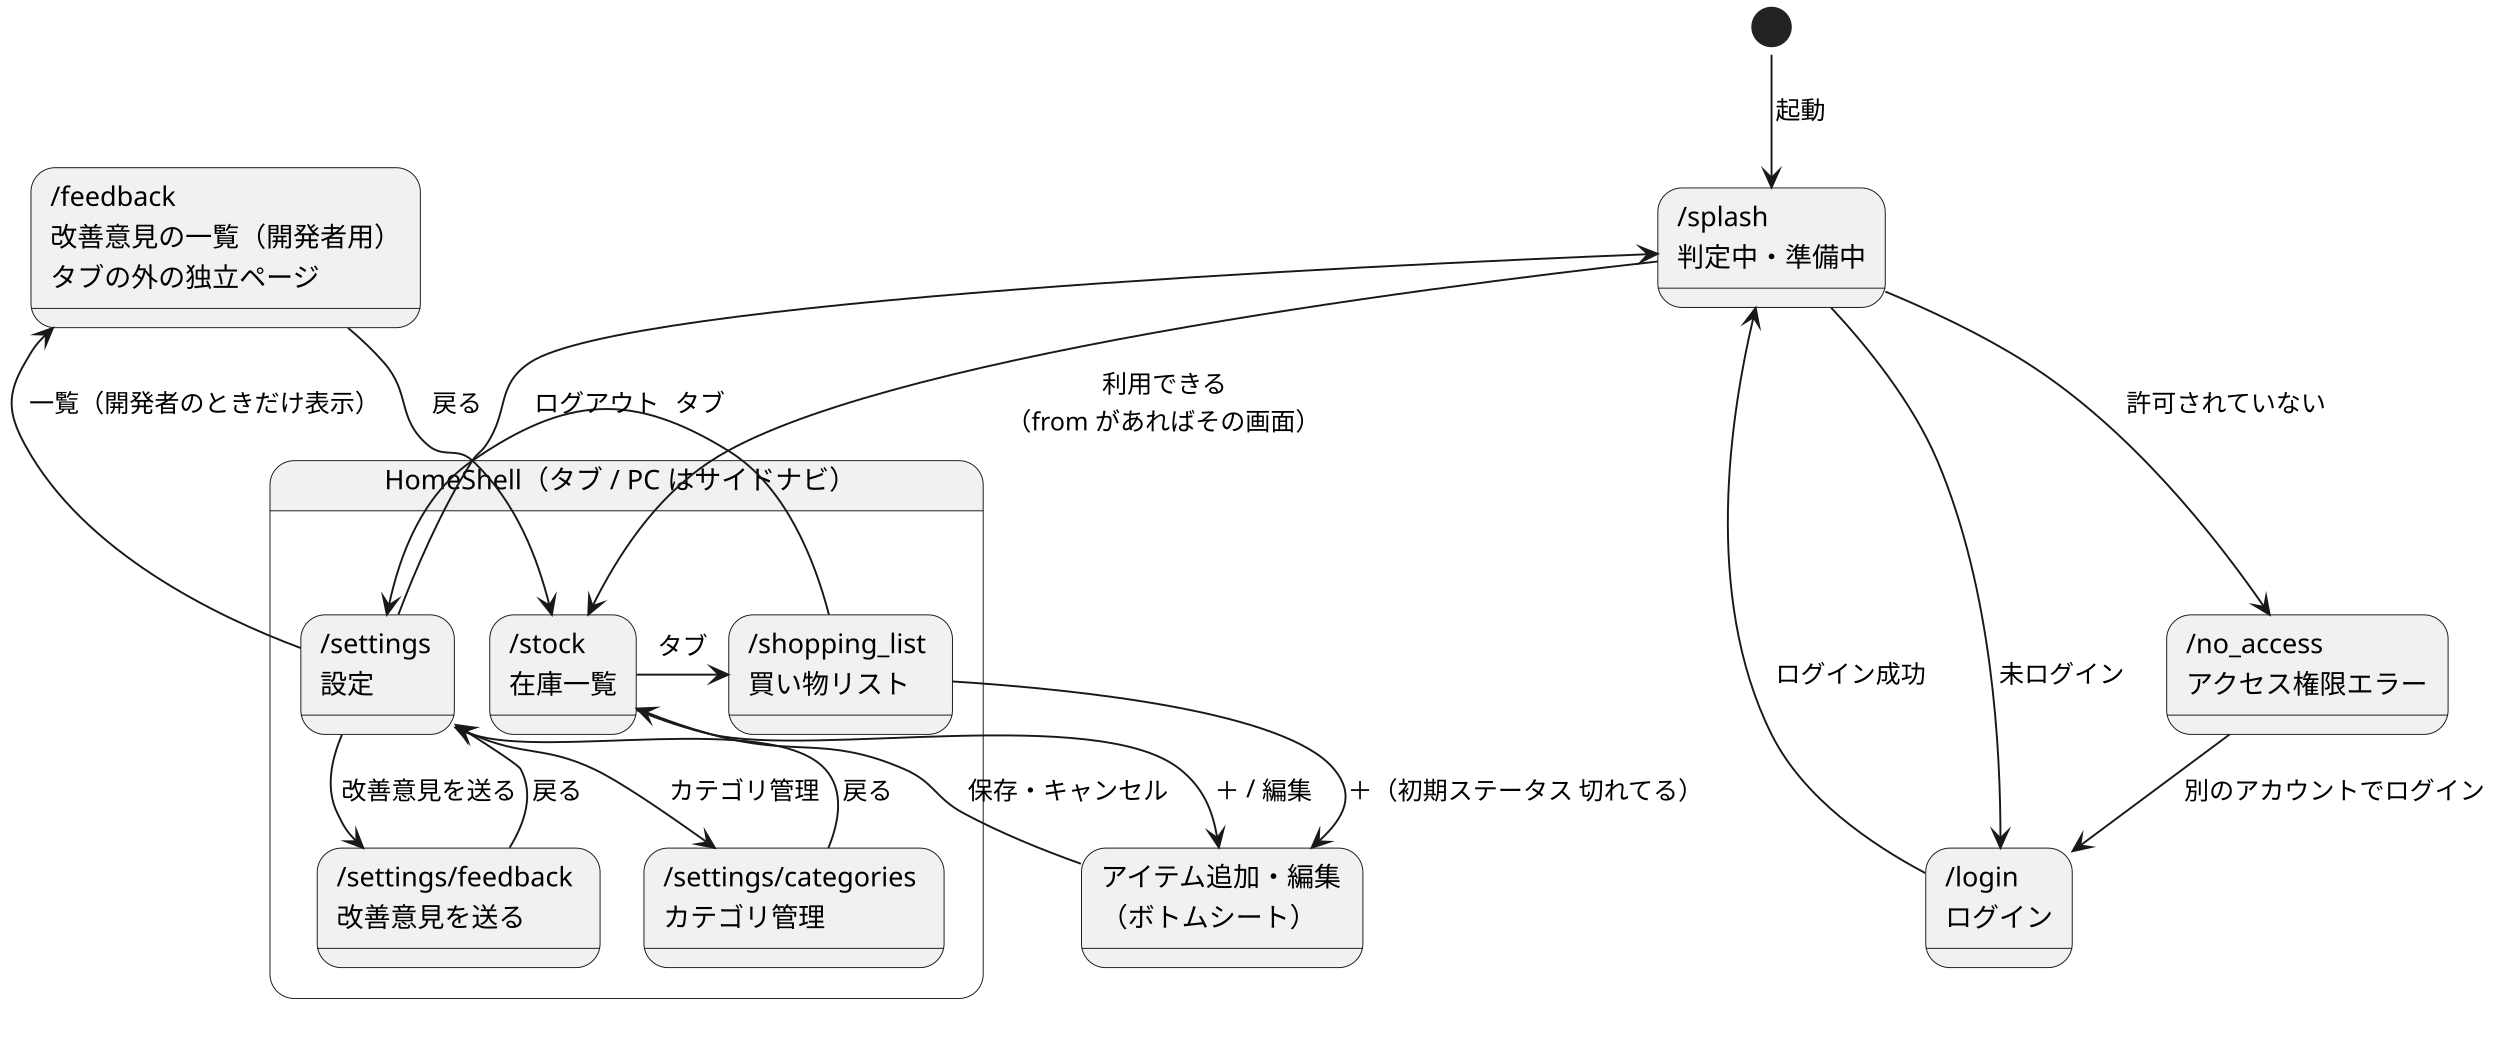
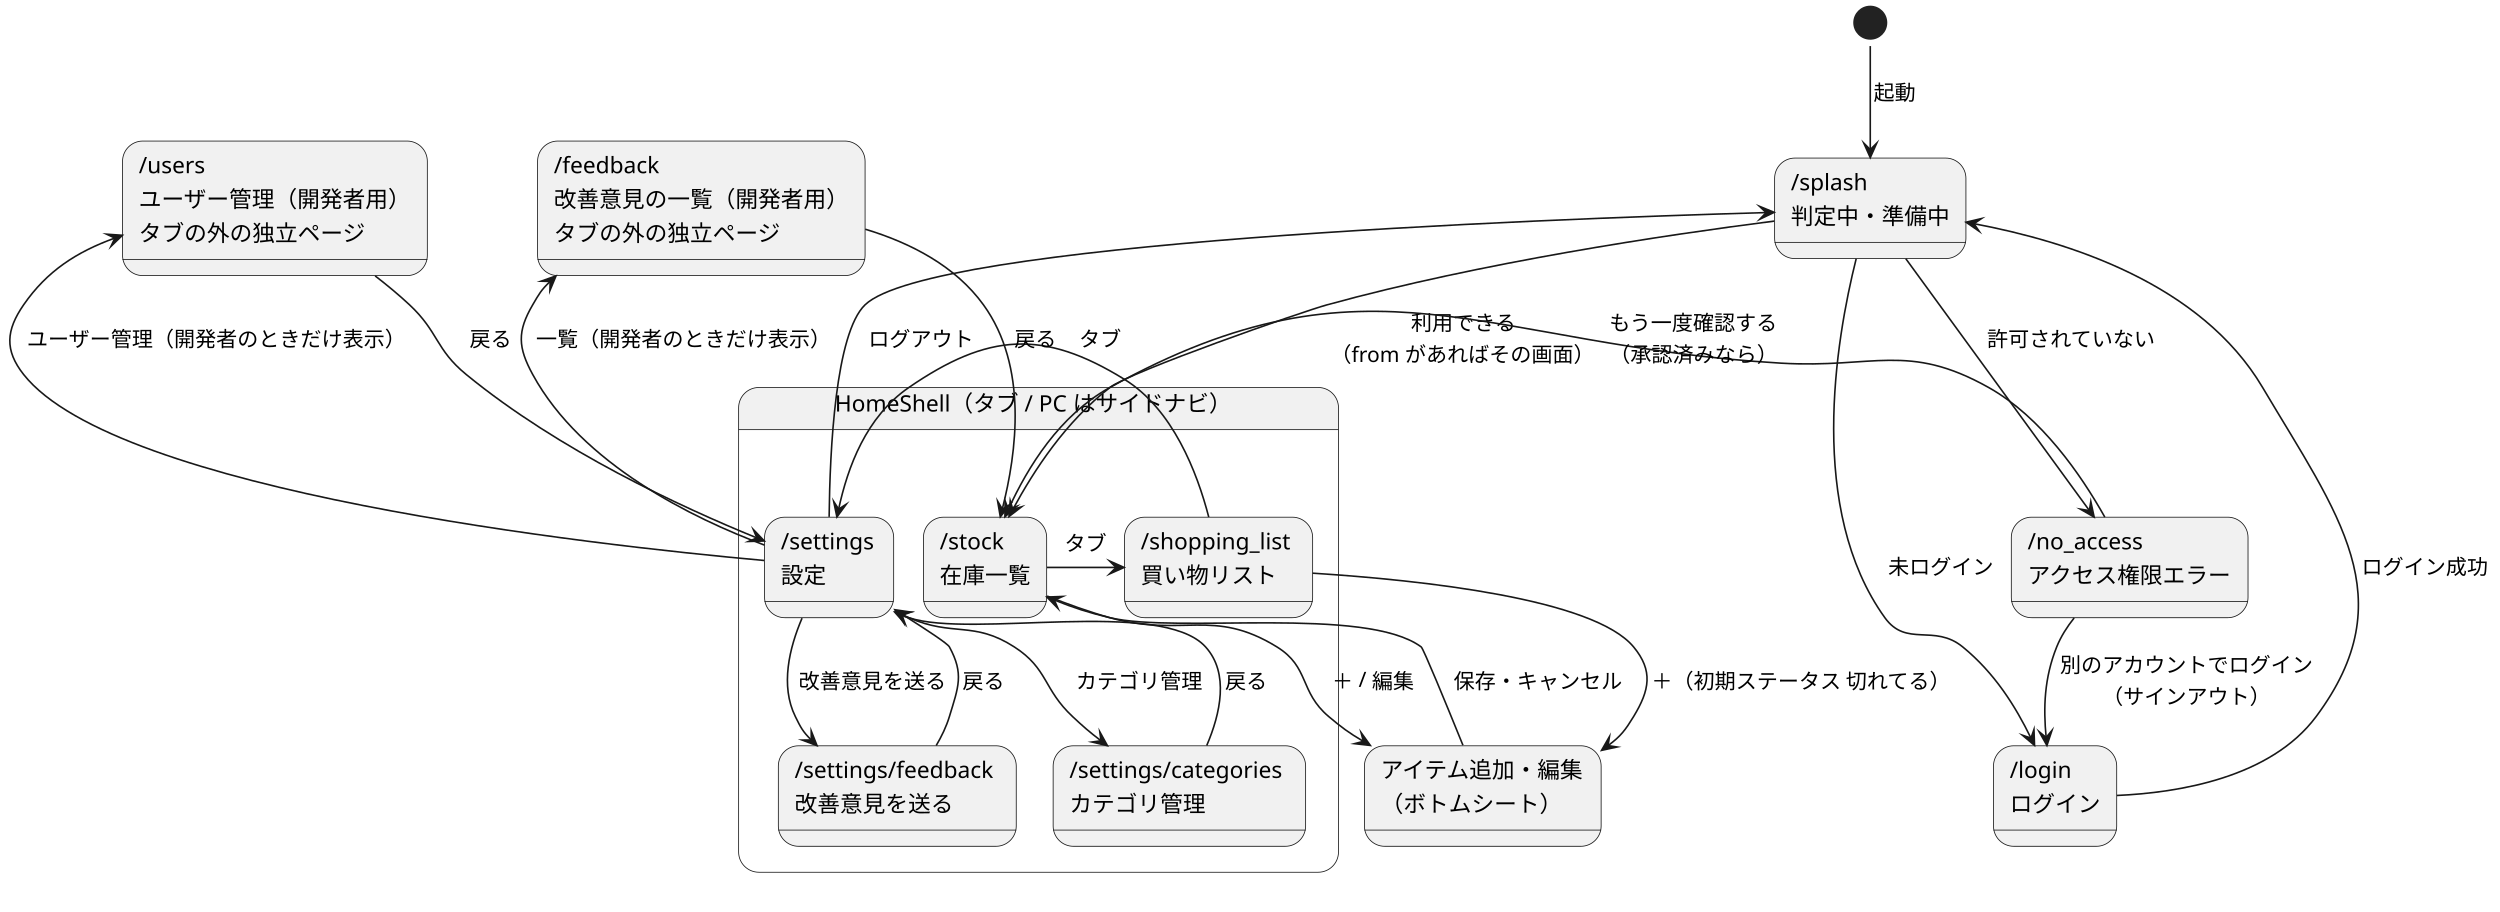
- <svg xmlns="http://www.w3.org/2000/svg" version="1.1" data-diagram-type="STATE" style="width:1297px;height:542px;background:#FFFFFF;" width="1297px" height="542px" viewBox="0 0 1297 542" zoomAndPan="magnify" preserveAspectRatio="none" contentStyleType="text/css">
+ <svg xmlns="http://www.w3.org/2000/svg" version="1.1" data-diagram-type="STATE" style="width:1542px;height:562px;background:#FFFFFF;" width="1542px" height="562px" viewBox="0 0 1542 562" zoomAndPan="magnify" preserveAspectRatio="none" contentStyleType="text/css">
  <defs />
  <g font-family="sans-serif" lengthAdjust="spacing">
    <g class="cluster" data-qualified-name="Shell" id="ent0004" data-source-line="9">
-       <path d="M152.579,239 L497.579,239 A12.5,12.5 0 0 1 510.079,251.5 L510.079,265 L140.079,265 L140.079,251.5 A12.5,12.5 0 0 1 152.579,239" fill="#F1F1F1" />
-       <rect x="140.079" y="239" width="370" height="279" fill="none" style="stroke:#181818;stroke-width:0.5;" rx="12.5" ry="12.5" />
-       <line x1="140.079" y1="265" x2="510.079" y2="265" style="stroke:#181818;stroke-width:0.5;" />
-       <text x="199.442" y="253.841" fill="#000" font-size="14" textLength="251.275" font-family="'Meiryo'">HomeShell（タブ / PC はサイドナビ）</text>
+       <path d="M468.081,239 L813.081,239 A12.5,12.5 0 0 1 825.581,251.5 L825.581,265 L455.581,265 L455.581,251.5 A12.5,12.5 0 0 1 468.081,239" fill="#F1F1F1" />
+       <rect x="455.581" y="239" width="370" height="299" fill="none" style="stroke:#181818;stroke-width:0.5;" rx="12.5" ry="12.5" />
+       <line x1="455.581" y1="265" x2="825.581" y2="265" style="stroke:#181818;stroke-width:0.5;" />
+       <text x="514.943" y="253.841" fill="#000" font-size="14" textLength="251.275" font-family="'Meiryo'">HomeShell（タブ / PC はサイドナビ）</text>
    </g>
    <g class="entity" data-qualified-name="Splash" id="ent0001" data-source-line="5">
-       <rect x="860.079" y="97.5" width="118" height="62" fill="#F1F1F1" style="stroke:#181818;stroke-width:0.5;" rx="12.5" ry="12.5" />
-       <line x1="860.079" y1="149.5" x2="978.079" y2="149.5" style="stroke:#181818;stroke-width:0.5;" />
-       <text x="870.079" y="117.341" fill="#000" font-size="14" textLength="49.082" font-family="'Meiryo'">/splash</text>
-       <text x="870.079" y="138.341" fill="#000" font-size="14" textLength="98" font-family="'Meiryo'">判定中・準備中</text>
+       <rect x="1094.581" y="97.5" width="118" height="62" fill="#F1F1F1" style="stroke:#181818;stroke-width:0.5;" rx="12.5" ry="12.5" />
+       <line x1="1094.581" y1="149.5" x2="1212.581" y2="149.5" style="stroke:#181818;stroke-width:0.5;" />
+       <text x="1104.581" y="117.341" fill="#000" font-size="14" textLength="49.082" font-family="'Meiryo'">/splash</text>
+       <text x="1104.581" y="138.341" fill="#000" font-size="14" textLength="98" font-family="'Meiryo'">判定中・準備中</text>
    </g>
    <g class="entity" data-qualified-name="Login" id="ent0002" data-source-line="6">
-       <rect x="999.079" y="440" width="76" height="62" fill="#F1F1F1" style="stroke:#181818;stroke-width:0.5;" rx="12.5" ry="12.5" />
-       <line x1="999.079" y1="492" x2="1075.079" y2="492" style="stroke:#181818;stroke-width:0.5;" />
-       <text x="1009.079" y="459.841" fill="#000" font-size="14" textLength="38.862" font-family="'Meiryo'">/login</text>
-       <text x="1009.079" y="480.841" fill="#000" font-size="14" textLength="56" font-family="'Meiryo'">ログイン</text>
+       <rect x="1229.581" y="460" width="76" height="62" fill="#F1F1F1" style="stroke:#181818;stroke-width:0.5;" rx="12.5" ry="12.5" />
+       <line x1="1229.581" y1="512" x2="1305.581" y2="512" style="stroke:#181818;stroke-width:0.5;" />
+       <text x="1239.581" y="479.841" fill="#000" font-size="14" textLength="38.862" font-family="'Meiryo'">/login</text>
+       <text x="1239.581" y="500.841" fill="#000" font-size="14" textLength="56" font-family="'Meiryo'">ログイン</text>
    </g>
    <g class="entity" data-qualified-name="NoAccess" id="ent0003" data-source-line="7">
-       <rect x="1124.079" y="319" width="146" height="62" fill="#F1F1F1" style="stroke:#181818;stroke-width:0.5;" rx="12.5" ry="12.5" />
-       <line x1="1124.079" y1="371" x2="1270.079" y2="371" style="stroke:#181818;stroke-width:0.5;" />
-       <text x="1134.079" y="338.841" fill="#000" font-size="14" textLength="76.289" font-family="'Meiryo'">/no_access</text>
-       <text x="1134.079" y="359.841" fill="#000" font-size="14" textLength="126" font-family="'Meiryo'">アクセス権限エラー</text>
+       <rect x="1240.581" y="319" width="146" height="62" fill="#F1F1F1" style="stroke:#181818;stroke-width:0.5;" rx="12.5" ry="12.5" />
+       <line x1="1240.581" y1="371" x2="1386.581" y2="371" style="stroke:#181818;stroke-width:0.5;" />
+       <text x="1250.581" y="338.841" fill="#000" font-size="14" textLength="76.289" font-family="'Meiryo'">/no_access</text>
+       <text x="1250.581" y="359.841" fill="#000" font-size="14" textLength="126" font-family="'Meiryo'">アクセス権限エラー</text>
    </g>
    <g class="entity" data-qualified-name="FeedbackList" id="ent0010" data-source-line="23">
-       <rect x="16.079" y="87" width="202" height="83" fill="#F1F1F1" style="stroke:#181818;stroke-width:0.5;" rx="12.5" ry="12.5" />
-       <line x1="16.079" y1="160" x2="218.079" y2="160" style="stroke:#181818;stroke-width:0.5;" />
-       <text x="26.079" y="106.841" fill="#000" font-size="14" textLength="67.115" font-family="'Meiryo'">/feedback</text>
-       <text x="26.079" y="127.841" fill="#000" font-size="14" textLength="182" font-family="'Meiryo'">改善意見の一覧（開発者用）</text>
-       <text x="26.079" y="148.841" fill="#000" font-size="14" textLength="140" font-family="'Meiryo'">タブの外の独立ページ</text>
+       <rect x="331.581" y="87" width="202" height="83" fill="#F1F1F1" style="stroke:#181818;stroke-width:0.5;" rx="12.5" ry="12.5" />
+       <line x1="331.581" y1="160" x2="533.581" y2="160" style="stroke:#181818;stroke-width:0.5;" />
+       <text x="341.581" y="106.841" fill="#000" font-size="14" textLength="67.115" font-family="'Meiryo'">/feedback</text>
+       <text x="341.581" y="127.841" fill="#000" font-size="14" textLength="182" font-family="'Meiryo'">改善意見の一覧（開発者用）</text>
+       <text x="341.581" y="148.841" fill="#000" font-size="14" textLength="140" font-family="'Meiryo'">タブの外の独立ページ</text>
    </g>
-     <g class="entity" data-qualified-name="EditSheet" id="ent0011" data-source-line="25">
-       <rect x="561.079" y="440" width="146" height="62" fill="#F1F1F1" style="stroke:#181818;stroke-width:0.5;" rx="12.5" ry="12.5" />
-       <line x1="561.079" y1="492" x2="707.079" y2="492" style="stroke:#181818;stroke-width:0.5;" />
-       <text x="571.079" y="459.841" fill="#000" font-size="14" textLength="126" font-family="'Meiryo'">アイテム追加・編集</text>
-       <text x="571.079" y="480.841" fill="#000" font-size="14" textLength="112" font-family="'Meiryo'">（ボトムシート）</text>
+     <g class="entity" data-qualified-name="Users" id="ent0011" data-source-line="24">
+       <rect x="75.581" y="87" width="188" height="83" fill="#F1F1F1" style="stroke:#181818;stroke-width:0.5;" rx="12.5" ry="12.5" />
+       <line x1="75.581" y1="160" x2="263.581" y2="160" style="stroke:#181818;stroke-width:0.5;" />
+       <text x="85.581" y="106.841" fill="#000" font-size="14" textLength="42.752" font-family="'Meiryo'">/users</text>
+       <text x="85.581" y="127.841" fill="#000" font-size="14" textLength="168" font-family="'Meiryo'">ユーザー管理（開発者用）</text>
+       <text x="85.581" y="148.841" fill="#000" font-size="14" textLength="140" font-family="'Meiryo'">タブの外の独立ページ</text>
    </g>
-     <g class="start_entity" data-qualified-name=".start." id="ent0018" data-source-line="27">
-       <ellipse cx="919.079" cy="14" rx="10" ry="10" fill="#222" style="stroke:#222;stroke-width:1;" />
+     <g class="entity" data-qualified-name="EditSheet" id="ent0012" data-source-line="26">
+       <rect x="841.581" y="460" width="146" height="62" fill="#F1F1F1" style="stroke:#181818;stroke-width:0.5;" rx="12.5" ry="12.5" />
+       <line x1="841.581" y1="512" x2="987.581" y2="512" style="stroke:#181818;stroke-width:0.5;" />
+       <text x="851.581" y="479.841" fill="#000" font-size="14" textLength="126" font-family="'Meiryo'">アイテム追加・編集</text>
+       <text x="851.581" y="500.841" fill="#000" font-size="14" textLength="112" font-family="'Meiryo'">（ボトムシート）</text>
+     </g>
+     <g class="start_entity" data-qualified-name=".start." id="ent0019" data-source-line="28">
+       <ellipse cx="1153.581" cy="14" rx="10" ry="10" fill="#222" style="stroke:#222;stroke-width:1;" />
    </g>
    <g class="entity" data-qualified-name="Shell.Stock" id="ent0005" data-source-line="10">
-       <rect x="254.079" y="319" width="76" height="62" fill="#F1F1F1" style="stroke:#181818;stroke-width:0.5;" rx="12.5" ry="12.5" />
-       <line x1="254.079" y1="371" x2="330.079" y2="371" style="stroke:#181818;stroke-width:0.5;" />
-       <text x="264.079" y="338.841" fill="#000" font-size="14" textLength="41.692" font-family="'Meiryo'">/stock</text>
-       <text x="264.079" y="359.841" fill="#000" font-size="14" textLength="56" font-family="'Meiryo'">在庫一覧</text>
+       <rect x="569.581" y="319" width="76" height="62" fill="#F1F1F1" style="stroke:#181818;stroke-width:0.5;" rx="12.5" ry="12.5" />
+       <line x1="569.581" y1="371" x2="645.581" y2="371" style="stroke:#181818;stroke-width:0.5;" />
+       <text x="579.581" y="338.841" fill="#000" font-size="14" textLength="41.692" font-family="'Meiryo'">/stock</text>
+       <text x="579.581" y="359.841" fill="#000" font-size="14" textLength="56" font-family="'Meiryo'">在庫一覧</text>
    </g>
    <g class="entity" data-qualified-name="Shell.Shopping" id="ent0006" data-source-line="11">
-       <rect x="378.079" y="319" width="116.052" height="62" fill="#F1F1F1" style="stroke:#181818;stroke-width:0.5;" rx="12.5" ry="12.5" />
-       <line x1="378.079" y1="371" x2="494.131" y2="371" style="stroke:#181818;stroke-width:0.5;" />
-       <text x="388.079" y="338.841" fill="#000" font-size="14" textLength="96.052" font-family="'Meiryo'">/shopping_list</text>
-       <text x="388.079" y="359.841" fill="#000" font-size="14" textLength="84" font-family="'Meiryo'">買い物リスト</text>
+       <rect x="693.581" y="319" width="116.052" height="62" fill="#F1F1F1" style="stroke:#181818;stroke-width:0.5;" rx="12.5" ry="12.5" />
+       <line x1="693.581" y1="371" x2="809.633" y2="371" style="stroke:#181818;stroke-width:0.5;" />
+       <text x="703.581" y="338.841" fill="#000" font-size="14" textLength="96.052" font-family="'Meiryo'">/shopping_list</text>
+       <text x="703.581" y="359.841" fill="#000" font-size="14" textLength="84" font-family="'Meiryo'">買い物リスト</text>
    </g>
    <g class="entity" data-qualified-name="Shell.Settings" id="ent0007" data-source-line="12">
-       <rect x="156.079" y="319" width="79.63" height="62" fill="#F1F1F1" style="stroke:#181818;stroke-width:0.5;" rx="12.5" ry="12.5" />
-       <line x1="156.079" y1="371" x2="235.709" y2="371" style="stroke:#181818;stroke-width:0.5;" />
-       <text x="166.079" y="338.841" fill="#000" font-size="14" textLength="59.63" font-family="'Meiryo'">/settings</text>
-       <text x="166.079" y="359.841" fill="#000" font-size="14" textLength="28" font-family="'Meiryo'">設定</text>
+       <rect x="471.581" y="319" width="79.63" height="62" fill="#F1F1F1" style="stroke:#181818;stroke-width:0.5;" rx="12.5" ry="12.5" />
+       <line x1="471.581" y1="371" x2="551.211" y2="371" style="stroke:#181818;stroke-width:0.5;" />
+       <text x="481.581" y="338.841" fill="#000" font-size="14" textLength="59.63" font-family="'Meiryo'">/settings</text>
+       <text x="481.581" y="359.841" fill="#000" font-size="14" textLength="28" font-family="'Meiryo'">設定</text>
    </g>
    <g class="entity" data-qualified-name="Shell.Categories" id="ent0008" data-source-line="13">
-       <rect x="334.079" y="440" width="155.721" height="62" fill="#F1F1F1" style="stroke:#181818;stroke-width:0.5;" rx="12.5" ry="12.5" />
-       <line x1="334.079" y1="492" x2="489.8" y2="492" style="stroke:#181818;stroke-width:0.5;" />
-       <text x="344.079" y="459.841" fill="#000" font-size="14" textLength="135.721" font-family="'Meiryo'">/settings/categories</text>
-       <text x="344.079" y="480.841" fill="#000" font-size="14" textLength="84" font-family="'Meiryo'">カテゴリ管理</text>
+       <rect x="649.581" y="460" width="155.721" height="62" fill="#F1F1F1" style="stroke:#181818;stroke-width:0.5;" rx="12.5" ry="12.5" />
+       <line x1="649.581" y1="512" x2="805.302" y2="512" style="stroke:#181818;stroke-width:0.5;" />
+       <text x="659.581" y="479.841" fill="#000" font-size="14" textLength="135.721" font-family="'Meiryo'">/settings/categories</text>
+       <text x="659.581" y="500.841" fill="#000" font-size="14" textLength="84" font-family="'Meiryo'">カテゴリ管理</text>
    </g>
    <g class="entity" data-qualified-name="Shell.SendFeedback" id="ent0009" data-source-line="14">
-       <rect x="164.579" y="440" width="146.745" height="62" fill="#F1F1F1" style="stroke:#181818;stroke-width:0.5;" rx="12.5" ry="12.5" />
-       <line x1="164.579" y1="492" x2="311.324" y2="492" style="stroke:#181818;stroke-width:0.5;" />
-       <text x="174.579" y="459.841" fill="#000" font-size="14" textLength="126.745" font-family="'Meiryo'">/settings/feedback</text>
-       <text x="174.579" y="480.841" fill="#000" font-size="14" textLength="98" font-family="'Meiryo'">改善意見を送る</text>
+       <rect x="480.081" y="460" width="146.745" height="62" fill="#F1F1F1" style="stroke:#181818;stroke-width:0.5;" rx="12.5" ry="12.5" />
+       <line x1="480.081" y1="512" x2="626.826" y2="512" style="stroke:#181818;stroke-width:0.5;" />
+       <text x="490.081" y="479.841" fill="#000" font-size="14" textLength="126.745" font-family="'Meiryo'">/settings/feedback</text>
+       <text x="490.081" y="500.841" fill="#000" font-size="14" textLength="98" font-family="'Meiryo'">改善意見を送る</text>
    </g>
-     <g class="link" data-entity-1="ent0005" data-entity-2="ent0006" id="lnk12" data-link-type="dependency">
-       <polygon points="377.87,350,368.87,346,372.87,350,368.87,354,377.87,350" fill="#181818" style="stroke:#181818;stroke-width:1;stroke-linejoin:miter;stroke-miterlimit:10;" />
-       <path d="M330.291,350 C344.872,350 356.844,350 372.87,350" style="stroke:#181818;stroke-width:1;" fill="none" />
-       <text x="341.079" y="339.781" fill="#000" font-size="13" textLength="26" font-family="'Meiryo'">タブ</text>
+     <g class="link" data-entity-1="ent0005" data-entity-2="ent0006" id="lnk13" data-link-type="dependency">
+       <polygon points="693.372,350,684.372,346,688.372,350,684.372,354,693.372,350" fill="#181818" style="stroke:#181818;stroke-width:1;stroke-linejoin:miter;stroke-miterlimit:10;" />
+       <path d="M645.792,350 C660.374,350 672.346,350 688.372,350" style="stroke:#181818;stroke-width:1;" fill="none" />
+       <text x="656.581" y="339.781" fill="#000" font-size="13" textLength="26" font-family="'Meiryo'">タブ</text>
    </g>
-     <g class="link" data-entity-1="ent0006" data-entity-2="ent0007" id="lnk13" data-link-type="dependency">
-       <polygon points="200.701,318.901,206.521,310.956,201.763,314.015,198.704,309.257,200.701,318.901" fill="#181818" style="stroke:#181818;stroke-width:1;stroke-linejoin:miter;stroke-miterlimit:10;" />
-       <path d="M430.052,318.914 C422.864,291.252 407.863,252.407 378.079,234 C327.761,202.901 293.84,205.512 245.079,239 C218.686,257.127 207.422,287.974 201.763,314.015" style="stroke:#181818;stroke-width:1;" fill="none" />
-       <text x="350.079" y="213.781" fill="#000" font-size="13" textLength="26" font-family="'Meiryo'">タブ</text>
+     <g class="link" data-entity-1="ent0006" data-entity-2="ent0007" id="lnk14" data-link-type="dependency">
+       <polygon points="516.203,318.901,522.023,310.956,517.265,314.015,514.205,309.257,516.203,318.901" fill="#181818" style="stroke:#181818;stroke-width:1;stroke-linejoin:miter;stroke-miterlimit:10;" />
+       <path d="M745.553,318.914 C738.365,291.252 723.364,252.407 693.581,234 C643.263,202.901 609.342,205.512 560.581,239 C534.187,257.127 522.923,287.974 517.265,314.015" style="stroke:#181818;stroke-width:1;" fill="none" />
+       <text x="665.581" y="213.781" fill="#000" font-size="13" textLength="26" font-family="'Meiryo'">タブ</text>
    </g>
-     <g class="link" data-entity-1="ent0007" data-entity-2="ent0008" id="lnk14" data-link-type="dependency">
-       <polygon points="370.914,439.908,365.911,431.424,366.844,437.004,361.264,437.936,370.914,439.908" fill="#181818" style="stroke:#181818;stroke-width:1;stroke-linejoin:miter;stroke-miterlimit:10;" />
-       <path d="M236.261,376.763 C239.199,378.285 242.157,379.716 245.079,381 C271.741,392.71 281.716,386.632 308.079,399 C320.994,405.059 343.697,420.486 366.844,437.004" style="stroke:#181818;stroke-width:1;" fill="none" />
-       <text x="347.079" y="414.781" fill="#000" font-size="13" textLength="78" font-family="'Meiryo'">カテゴリ管理</text>
+     <g class="link" data-entity-1="ent0007" data-entity-2="ent0008" id="lnk15" data-link-type="dependency">
+       <polygon points="683.076,459.945,678.341,451.309,679.099,456.915,673.493,457.672,683.076,459.945" fill="#181818" style="stroke:#181818;stroke-width:1;stroke-linejoin:miter;stroke-miterlimit:10;" />
+       <path d="M551.751,376.79 C554.692,378.306 557.653,379.728 560.581,381 C588.076,392.942 600.376,382.774 625.581,399 C646.539,412.491 643.366,424.987 661.581,442 C668.208,448.189 671.669,451.254 679.099,456.915" style="stroke:#181818;stroke-width:1;" fill="none" />
+       <text x="663.581" y="424.781" fill="#000" font-size="13" textLength="78" font-family="'Meiryo'">カテゴリ管理</text>
    </g>
-     <g class="link" data-entity-1="ent0008" data-entity-2="ent0007" id="lnk15" data-link-type="dependency">
-       <polygon points="236.304,377.507,242.834,384.88,240.854,379.582,246.152,377.601,236.304,377.507" fill="#181818" style="stroke:#181818;stroke-width:1;stroke-linejoin:miter;stroke-miterlimit:10;" />
-       <path d="M429.744,439.979 C435.476,425.995 438.093,410.047 428.079,399 C400.635,368.724 283.82,393.998 245.079,381 C242.148,380.016 243.757,380.905 240.854,379.582" style="stroke:#181818;stroke-width:1;" fill="none" />
-       <text x="437.079" y="414.781" fill="#000" font-size="13" textLength="26" font-family="'Meiryo'">戻る</text>
+     <g class="link" data-entity-1="ent0008" data-entity-2="ent0007" id="lnk16" data-link-type="dependency">
+       <polygon points="551.806,377.507,558.336,384.88,556.355,379.582,561.654,377.601,551.806,377.507" fill="#181818" style="stroke:#181818;stroke-width:1;stroke-linejoin:miter;stroke-miterlimit:10;" />
+       <path d="M744.306,459.846 C752.72,440.199 758.34,415.282 743.581,399 C716.137,368.724 599.322,393.998 560.581,381 C557.65,380.016 559.259,380.905 556.355,379.582" style="stroke:#181818;stroke-width:1;" fill="none" />
+       <text x="755.581" y="424.781" fill="#000" font-size="13" textLength="26" font-family="'Meiryo'">戻る</text>
    </g>
-     <g class="link" data-entity-1="ent0007" data-entity-2="ent0009" id="lnk16" data-link-type="dependency">
-       <polygon points="188.462,439.935,184.857,430.769,184.9,436.426,179.243,436.468,188.462,439.935" fill="#181818" style="stroke:#181818;stroke-width:1;stroke-linejoin:miter;stroke-miterlimit:10;" />
-       <path d="M177.405,381.225 C171.854,394.168 168.747,409.214 175.079,422 C178.375,428.654 179.521,431.127 184.9,436.426" style="stroke:#181818;stroke-width:1;" fill="none" />
-       <text x="177.079" y="414.781" fill="#000" font-size="13" textLength="91" font-family="'Meiryo'">改善意見を送る</text>
+     <g class="link" data-entity-1="ent0007" data-entity-2="ent0009" id="lnk17" data-link-type="dependency">
+       <polygon points="503.963,459.935,500.359,450.769,500.401,456.426,494.745,456.468,503.963,459.935" fill="#181818" style="stroke:#181818;stroke-width:1;stroke-linejoin:miter;stroke-miterlimit:10;" />
+       <path d="M494.708,381.287 C486.874,399.584 481.154,422.966 490.581,442 C493.877,448.654 495.023,451.127 500.401,456.426" style="stroke:#181818;stroke-width:1;" fill="none" />
+       <text x="492.581" y="424.781" fill="#000" font-size="13" textLength="91" font-family="'Meiryo'">改善意見を送る</text>
    </g>
-     <g class="link" data-entity-1="ent0009" data-entity-2="ent0007" id="lnk17" data-link-type="dependency">
-       <polygon points="236.466,376.077,241.933,384.269,240.691,378.75,246.211,377.509,236.466,376.077" fill="#181818" style="stroke:#181818;stroke-width:1;stroke-linejoin:miter;stroke-miterlimit:10;" />
-       <path d="M264.36,439.813 C272.27,427.015 277.179,412.068 270.079,399 C269.001,397.015 257.42,389.336 240.691,378.75" style="stroke:#181818;stroke-width:1;" fill="none" />
-       <text x="276.079" y="414.781" fill="#000" font-size="13" textLength="26" font-family="'Meiryo'">戻る</text>
+     <g class="link" data-entity-1="ent0009" data-entity-2="ent0007" id="lnk18" data-link-type="dependency">
+       <polygon points="551.968,376.077,557.435,384.269,556.193,378.75,561.712,377.509,551.968,376.077" fill="#181818" style="stroke:#181818;stroke-width:1;stroke-linejoin:miter;stroke-miterlimit:10;" />
+       <path d="M577.447,459.853 C580.795,454.202 583.724,448.135 585.581,442 C591.119,423.709 594.705,415.793 585.581,399 C584.503,397.015 572.921,389.336 556.193,378.75" style="stroke:#181818;stroke-width:1;" fill="none" />
+       <text x="593.581" y="424.781" fill="#000" font-size="13" textLength="26" font-family="'Meiryo'">戻る</text>
    </g>
-     <g class="link" data-entity-1="ent0018" data-entity-2="ent0001" id="lnk19" data-link-type="dependency">
-       <polygon points="919.079,97.255,923.079,88.255,919.079,92.255,915.079,88.255,919.079,97.255" fill="#181818" style="stroke:#181818;stroke-width:1;stroke-linejoin:miter;stroke-miterlimit:10;" />
-       <path d="M919.079,28.409 C919.079,44.511 919.079,69.476 919.079,92.255" style="stroke:#181818;stroke-width:1;" fill="none" />
-       <text x="921.079" y="61.781" fill="#000" font-size="13" textLength="26" font-family="'Meiryo'">起動</text>
+     <g class="link" data-entity-1="ent0019" data-entity-2="ent0001" id="lnk20" data-link-type="dependency">
+       <polygon points="1153.581,97.255,1157.581,88.255,1153.581,92.255,1149.581,88.255,1153.581,97.255" fill="#181818" style="stroke:#181818;stroke-width:1;stroke-linejoin:miter;stroke-miterlimit:10;" />
+       <path d="M1153.581,28.409 C1153.581,44.511 1153.581,69.476 1153.581,92.255" style="stroke:#181818;stroke-width:1;" fill="none" />
+       <text x="1155.581" y="61.781" fill="#000" font-size="13" textLength="26" font-family="'Meiryo'">起動</text>
    </g>
-     <g class="link" data-entity-1="ent0001" data-entity-2="ent0002" id="lnk20" data-link-type="dependency">
-       <polygon points="1037.826,439.88,1041.838,430.886,1037.833,434.88,1033.838,430.875,1037.826,439.88" fill="#181818" style="stroke:#181818;stroke-width:1;stroke-linejoin:miter;stroke-miterlimit:10;" />
-       <path d="M950.004,159.633 C969.102,180.156 992.32,208.965 1005.079,239 C1033.811,306.634 1037.894,389.48 1037.833,434.88" style="stroke:#181818;stroke-width:1;" fill="none" />
-       <text x="1037.079" y="354.281" fill="#000" font-size="13" textLength="65" font-family="'Meiryo'">未ログイン</text>
+     <g class="link" data-entity-1="ent0001" data-entity-2="ent0002" id="lnk21" data-link-type="dependency">
+       <polygon points="1254.903,459.765,1254.549,449.923,1252.709,455.272,1247.36,453.433,1254.903,459.765" fill="#181818" style="stroke:#181818;stroke-width:1;stroke-linejoin:miter;stroke-miterlimit:10;" />
+       <path d="M1144.89,159.603 C1132.141,210.504 1114.723,314.512 1162.581,381 C1175.892,399.492 1192.937,384.585 1210.581,399 C1230.36,415.158 1243.099,435.591 1252.709,455.272" style="stroke:#181818;stroke-width:1;" fill="none" />
+       <text x="1164.581" y="354.281" fill="#000" font-size="13" textLength="65" font-family="'Meiryo'">未ログイン</text>
    </g>
-     <g class="link" data-entity-1="ent0001" data-entity-2="ent0005" id="lnk21" data-link-type="dependency">
-       <polygon points="305.187,318.877,312.782,312.606,307.417,314.402,305.621,309.037,305.187,318.877" fill="#181818" style="stroke:#181818;stroke-width:1;stroke-linejoin:miter;stroke-miterlimit:10;" />
-       <path d="M860.078,135.65 C735.385,149.531 449.895,186.249 369.079,239 C339.408,258.368 320.056,289.04 307.417,314.402" style="stroke:#181818;stroke-width:1;" fill="none" />
-       <text x="571.75" y="203.781" fill="#000" font-size="13" textLength="65" font-family="'Meiryo'">利用できる</text>
-       <text x="522.079" y="223.281" fill="#000" font-size="13" textLength="164.341" font-family="'Meiryo'">（from があればその画面）</text>
+     <g class="link" data-entity-1="ent0001" data-entity-2="ent0005" id="lnk22" data-link-type="dependency">
+       <polygon points="622.332,318.602,630.134,312.591,624.712,314.205,623.099,308.783,622.332,318.602" fill="#181818" style="stroke:#181818;stroke-width:1;stroke-linejoin:miter;stroke-miterlimit:10;" />
+       <path d="M1094.433,136.358 C1026.904,144.984 913.508,161.904 818.581,188 C803.22,192.223 697.148,229.209 684.581,239 C657.182,260.347 637.973,289.711 624.712,314.205" style="stroke:#181818;stroke-width:1;" fill="none" />
+       <text x="870.252" y="203.781" fill="#000" font-size="13" textLength="65" font-family="'Meiryo'">利用できる</text>
+       <text x="820.581" y="223.281" fill="#000" font-size="13" textLength="164.341" font-family="'Meiryo'">（from があればその画面）</text>
    </g>
-     <g class="link" data-entity-1="ent0001" data-entity-2="ent0003" id="lnk22" data-link-type="dependency">
-       <polygon points="1177.504,318.964,1175.663,309.289,1174.655,314.855,1169.089,313.847,1177.504,318.964" fill="#181818" style="stroke:#181818;stroke-width:1;stroke-linejoin:miter;stroke-miterlimit:10;" />
-       <path d="M978.154,151.29 C1001.65,161.064 1028.426,173.64 1051.079,188 C1105.575,222.546 1149.561,278.667 1174.655,314.855" style="stroke:#181818;stroke-width:1;" fill="none" />
-       <text x="1103.079" y="213.781" fill="#000" font-size="13" textLength="104" font-family="'Meiryo'">許可されていない</text>
+     <g class="link" data-entity-1="ent0001" data-entity-2="ent0003" id="lnk23" data-link-type="dependency">
+       <polygon points="1291.678,318.951,1289.609,309.322,1288.733,314.911,1283.144,314.035,1291.678,318.951" fill="#181818" style="stroke:#181818;stroke-width:1;stroke-linejoin:miter;stroke-miterlimit:10;" />
+       <path d="M1175.493,159.56 C1206.047,201.477 1258.183,273.001 1288.733,314.911" style="stroke:#181818;stroke-width:1;" fill="none" />
+       <text x="1225.581" y="213.781" fill="#000" font-size="13" textLength="104" font-family="'Meiryo'">許可されていない</text>
    </g>
-     <g class="link" data-entity-1="ent0002" data-entity-2="ent0001" id="lnk23" data-link-type="dependency">
-       <polygon points="910.86,159.722,904.894,167.558,909.708,164.588,912.678,169.402,910.86,159.722" fill="#181818" style="stroke:#181818;stroke-width:1;stroke-linejoin:miter;stroke-miterlimit:10;" />
-       <path d="M998.836,452.943 C971.08,438.264 935.616,414.186 919.079,381 C882.955,308.507 898.03,213.885 909.708,164.588" style="stroke:#181818;stroke-width:1;" fill="none" />
-       <text x="921.079" y="354.281" fill="#000" font-size="13" textLength="78" font-family="'Meiryo'">ログイン成功</text>
+     <g class="link" data-entity-1="ent0002" data-entity-2="ent0001" id="lnk24" data-link-type="dependency">
+       <polygon points="1212.646,137.054,1220.747,142.654,1217.559,137.981,1222.231,134.793,1212.646,137.054" fill="#181818" style="stroke:#181818;stroke-width:1;stroke-linejoin:miter;stroke-miterlimit:10;" />
+       <path d="M1305.692,490.646 C1343.723,488.987 1400.43,479.768 1428.581,442 C1483.207,368.712 1442.172,317.641 1395.581,239 C1357.62,174.926 1276.156,149.043 1217.559,137.981" style="stroke:#181818;stroke-width:1;" fill="none" />
+       <text x="1456.581" y="354.281" fill="#000" font-size="13" textLength="78" font-family="'Meiryo'">ログイン成功</text>
    </g>
-     <g class="link" data-entity-1="ent0003" data-entity-2="ent0002" id="lnk24" data-link-type="dependency">
-       <polygon points="1075.238,441.619,1084.847,439.458,1079.25,438.635,1080.073,433.039,1075.238,441.619" fill="#181818" style="stroke:#181818;stroke-width:1;stroke-linejoin:miter;stroke-miterlimit:10;" />
-       <path d="M1156.705,381.029 C1131.709,399.619 1103.821,420.361 1079.25,438.635" style="stroke:#181818;stroke-width:1;" fill="none" />
-       <text x="1133.079" y="414.781" fill="#000" font-size="13" textLength="156" font-family="'Meiryo'">別のアカウントでログイン</text>
+     <g class="link" data-entity-1="ent0003" data-entity-2="ent0002" id="lnk25" data-link-type="dependency">
+       <polygon points="1262.544,459.836,1265.661,450.493,1262.064,454.859,1257.698,451.262,1262.544,459.836" fill="#181818" style="stroke:#181818;stroke-width:1;stroke-linejoin:miter;stroke-miterlimit:10;" />
+       <path d="M1279.332,381.142 C1274.966,386.625 1271.136,392.641 1268.581,399 C1260.864,418.205 1260.303,436.607 1262.064,454.859" style="stroke:#181818;stroke-width:1;" fill="none" />
+       <text x="1270.581" y="414.781" fill="#000" font-size="13" textLength="156" font-family="'Meiryo'">別のアカウントでログイン</text>
+       <text x="1296.581" y="434.281" fill="#000" font-size="13" textLength="104" font-family="'Meiryo'">（サインアウト）</text>
    </g>
-     <g class="link" data-entity-1="ent0007" data-entity-2="ent0001" id="lnk25" data-link-type="dependency">
-       <polygon points="859.946,131.691,850.793,128.054,854.95,131.89,851.113,136.047,859.946,131.691" fill="#181818" style="stroke:#181818;stroke-width:1;stroke-linejoin:miter;stroke-miterlimit:10;" />
-       <path d="M206.696,318.822 C215.384,295.997 228.86,264.363 245.079,239 C247.625,235.02 249.392,234.886 252.079,231 C264.406,213.174 257.011,199.97 275.079,188 C323.22,156.107 704.975,137.891 854.95,131.89" style="stroke:#181818;stroke-width:1;" fill="none" />
-       <text x="277.079" y="213.781" fill="#000" font-size="13" textLength="65" font-family="'Meiryo'">ログアウト</text>
+     <g class="link" data-entity-1="ent0003" data-entity-2="ent0005" id="lnk26" data-link-type="dependency">
+       <polygon points="619.827,318.751,627.228,312.253,621.921,314.21,619.964,308.903,619.827,318.751" fill="#181818" style="stroke:#181818;stroke-width:1;stroke-linejoin:miter;stroke-miterlimit:10;" />
+       <path d="M1298.242,318.943 C1283.623,292.929 1259.037,257.212 1226.581,239 C1176.629,210.971 1155.762,227.339 1098.581,224 C914.773,213.267 845.572,149.656 684.581,239 C653.308,256.356 634.063,287.883 621.921,314.21" style="stroke:#181818;stroke-width:1;" fill="none" />
+       <text x="992.581" y="203.781" fill="#000" font-size="13" textLength="104" font-family="'Meiryo'">もう一度確認する</text>
+       <text x="992.581" y="223.281" fill="#000" font-size="13" textLength="104" font-family="'Meiryo'">（承認済みなら）</text>
    </g>
-     <g class="link" data-entity-1="ent0007" data-entity-2="ent0010" id="lnk26" data-link-type="dependency">
-       <polygon points="27.464,170.161,18.18,173.446,23.834,173.599,23.681,179.254,27.464,170.161" fill="#181818" style="stroke:#181818;stroke-width:1;stroke-linejoin:miter;stroke-miterlimit:10;" />
-       <path d="M156.059,336.23 C111.963,319.758 43.293,286.432 13.079,231 C3.933,214.22 3.431,204.497 13.079,188 C16.949,181.384 18.242,178.896 23.834,173.599" style="stroke:#181818;stroke-width:1;" fill="none" />
-       <text x="15.079" y="213.781" fill="#000" font-size="13" textLength="182" font-family="'Meiryo'">一覧（開発者のときだけ表示）</text>
+     <g class="link" data-entity-1="ent0007" data-entity-2="ent0001" id="lnk27" data-link-type="dependency">
+       <polygon points="1094.327,130.974,1085.216,127.234,1089.329,131.117,1085.445,135.23,1094.327,130.974" fill="#181818" style="stroke:#181818;stroke-width:1;stroke-linejoin:miter;stroke-miterlimit:10;" />
+       <path d="M511.409,318.809 C511.863,277.228 515.359,205.477 533.581,188 C573.571,149.645 942.092,135.348 1089.329,131.117" style="stroke:#181818;stroke-width:1;" fill="none" />
+       <text x="535.581" y="213.781" fill="#000" font-size="13" textLength="65" font-family="'Meiryo'">ログアウト</text>
    </g>
-     <g class="link" data-entity-1="ent0010" data-entity-2="ent0005" id="lnk27" data-link-type="dependency">
-       <polygon points="286.292,318.972,287.966,309.266,285.067,314.124,280.209,311.226,286.292,318.972" fill="#181818" style="stroke:#181818;stroke-width:1;stroke-linejoin:miter;stroke-miterlimit:10;" />
-       <path d="M180.536,170.116 C187.191,175.699 193.537,181.696 199.079,188 C213.389,204.278 205.603,216.919 222.079,231 C230.307,238.032 237.167,231.616 245.079,239 C267.854,260.254 278.851,289.518 285.067,314.124" style="stroke:#181818;stroke-width:1;" fill="none" />
-       <text x="224.079" y="213.781" fill="#000" font-size="13" textLength="26" font-family="'Meiryo'">戻る</text>
+     <g class="link" data-entity-1="ent0007" data-entity-2="ent0010" id="lnk28" data-link-type="dependency">
+       <polygon points="342.966,170.161,333.681,173.446,339.336,173.599,339.183,179.254,342.966,170.161" fill="#181818" style="stroke:#181818;stroke-width:1;stroke-linejoin:miter;stroke-miterlimit:10;" />
+       <path d="M471.561,336.23 C427.465,319.758 358.794,286.432 328.581,231 C319.435,214.22 318.933,204.497 328.581,188 C332.451,181.384 333.744,178.896 339.336,173.599" style="stroke:#181818;stroke-width:1;" fill="none" />
+       <text x="330.581" y="213.781" fill="#000" font-size="13" textLength="182" font-family="'Meiryo'">一覧（開発者のときだけ表示）</text>
    </g>
-     <g class="link" data-entity-1="ent0005" data-entity-2="ent0011" id="lnk28" data-link-type="dependency">
-       <polygon points="632.371,439.702,634.799,430.157,631.53,434.773,626.914,431.504,632.371,439.702" fill="#181818" style="stroke:#181818;stroke-width:1;stroke-linejoin:miter;stroke-miterlimit:10;" />
-       <path d="M330.15,368.414 C342.346,373.288 356.066,378.053 369.079,381 C421.89,392.961 569.709,365.285 612.079,399 C624.298,408.722 629.039,420.187 631.53,434.773" style="stroke:#181818;stroke-width:1;" fill="none" />
-       <text x="630.079" y="414.781" fill="#000" font-size="13" textLength="53.676" font-family="'Meiryo'">＋ / 編集</text>
+     <g class="link" data-entity-1="ent0010" data-entity-2="ent0005" id="lnk29" data-link-type="dependency">
+       <polygon points="616.987,318.805,623.083,311.07,618.22,313.959,615.33,309.096,616.987,318.805" fill="#181818" style="stroke:#181818;stroke-width:1;stroke-linejoin:miter;stroke-miterlimit:10;" />
+       <path d="M533.7,141.38 C561.791,149.854 589.301,164.116 606.581,188 C634.19,226.159 627.121,278.99 618.22,313.959" style="stroke:#181818;stroke-width:1;" fill="none" />
+       <text x="625.581" y="213.781" fill="#000" font-size="13" textLength="26" font-family="'Meiryo'">戻る</text>
    </g>
-     <g class="link" data-entity-1="ent0006" data-entity-2="ent0011" id="lnk29" data-link-type="dependency">
-       <polygon points="680.449,439.859,689.79,436.738,684.139,436.485,684.391,430.834,680.449,439.859" fill="#181818" style="stroke:#181818;stroke-width:1;stroke-linejoin:miter;stroke-miterlimit:10;" />
-       <path d="M494.136,353.54 C561.77,357.86 667.424,369.293 692.079,399 C703.159,412.35 697.979,423.829 684.139,436.485" style="stroke:#181818;stroke-width:1;" fill="none" />
-       <text x="699.079" y="414.781" fill="#000" font-size="13" textLength="186.418" font-family="'Meiryo'">＋（初期ステータス 切れてる）</text>
+     <g class="link" data-entity-1="ent0007" data-entity-2="ent0011" id="lnk30" data-link-type="dependency">
+       <polygon points="75.534,145.117,65.708,144.437,70.835,146.827,68.446,151.955,75.534,145.117" fill="#181818" style="stroke:#181818;stroke-width:1;stroke-linejoin:miter;stroke-miterlimit:10;" />
+       <path d="M471.358,345.707 C363.423,335.954 71.703,303.272 14.581,231 C2.731,216.007 3.712,203.719 14.581,188 C28.976,167.181 47.092,155.473 70.835,146.827" style="stroke:#181818;stroke-width:1;" fill="none" />
+       <text x="16.581" y="213.781" fill="#000" font-size="13" textLength="234" font-family="'Meiryo'">ユーザー管理（開発者のときだけ表示）</text>
    </g>
-     <g class="link" data-entity-1="ent0011" data-entity-2="ent0005" id="lnk30" data-link-type="dependency">
-       <polygon points="330.358,367.595,337.252,374.629,335.007,369.437,340.199,367.191,330.358,367.595" fill="#181818" style="stroke:#181818;stroke-width:1;stroke-linejoin:miter;stroke-miterlimit:10;" />
-       <path d="M560.774,448.12 C540.585,440.931 519.037,432.14 500.079,422 C484.951,413.909 484.825,405.81 469.079,399 C427.631,381.074 412.544,393.254 369.079,381 C356.237,377.379 347.213,374.271 335.007,369.437" style="stroke:#181818;stroke-width:1;" fill="none" />
-       <text x="502.079" y="414.781" fill="#000" font-size="13" textLength="104" font-family="'Meiryo'">保存・キャンセル</text>
+     <g class="link" data-entity-1="ent0011" data-entity-2="ent0007" id="lnk31" data-link-type="dependency">
+       <polygon points="471.465,333.686,464.645,326.581,466.836,331.796,461.621,333.988,471.465,333.686" fill="#181818" style="stroke:#181818;stroke-width:1;stroke-linejoin:miter;stroke-miterlimit:10;" />
+       <path d="M231.365,170.16 C238.759,175.855 246.007,181.866 252.581,188 C270.598,204.811 268.517,215.387 287.581,231 C345.05,278.068 419.634,312.527 466.836,331.796" style="stroke:#181818;stroke-width:1;" fill="none" />
+       <text x="289.581" y="213.781" fill="#000" font-size="13" textLength="26" font-family="'Meiryo'">戻る</text>
+     </g>
+     <g class="link" data-entity-1="ent0005" data-entity-2="ent0012" id="lnk32" data-link-type="dependency">
+       <polygon points="845.235,459.795,839.491,451.795,840.921,457.268,835.447,458.698,845.235,459.795" fill="#181818" style="stroke:#181818;stroke-width:1;stroke-linejoin:miter;stroke-miterlimit:10;" />
+       <path d="M645.849,367.635 C658.054,372.472 671.73,377.412 684.581,381 C729.341,393.497 748.012,374.63 787.581,399 C807.865,411.493 801.352,426.663 819.581,442 C827.358,448.543 831.864,451.963 840.921,457.268" style="stroke:#181818;stroke-width:1;" fill="none" />
+       <text x="821.581" y="424.781" fill="#000" font-size="13" textLength="53.676" font-family="'Meiryo'">＋ / 編集</text>
+     </g>
+     <g class="link" data-entity-1="ent0006" data-entity-2="ent0012" id="lnk33" data-link-type="dependency">
+       <polygon points="987.822,462.834,997.446,460.742,991.856,459.879,992.719,454.288,987.822,462.834" fill="#181818" style="stroke:#181818;stroke-width:1;stroke-linejoin:miter;stroke-miterlimit:10;" />
+       <path d="M809.638,353.54 C877.272,357.86 982.926,369.293 1007.581,399 C1019.786,413.706 1017.524,425.679 1007.581,442 C1002.571,450.224 999.683,454.145 991.856,459.879" style="stroke:#181818;stroke-width:1;" fill="none" />
+       <text x="1018.581" y="424.781" fill="#000" font-size="13" textLength="186.418" font-family="'Meiryo'">＋（初期ステータス 切れてる）</text>
+     </g>
+     <g class="link" data-entity-1="ent0012" data-entity-2="ent0005" id="lnk34" data-link-type="dependency">
+       <polygon points="645.688,368.26,652.565,375.31,650.332,370.113,655.529,367.879,645.688,368.26" fill="#181818" style="stroke:#181818;stroke-width:1;stroke-linejoin:miter;stroke-miterlimit:10;" />
+       <path d="M902.332,459.644 C891.742,433.565 877.926,399.989 876.581,399 C842.064,373.603 726.282,390.874 684.581,381 C671.598,377.926 662.53,374.979 650.332,370.113" style="stroke:#181818;stroke-width:1;" fill="none" />
+       <text x="896.581" y="424.781" fill="#000" font-size="13" textLength="104" font-family="'Meiryo'">保存・キャンセル</text>
    </g>
  </g>
</svg>
